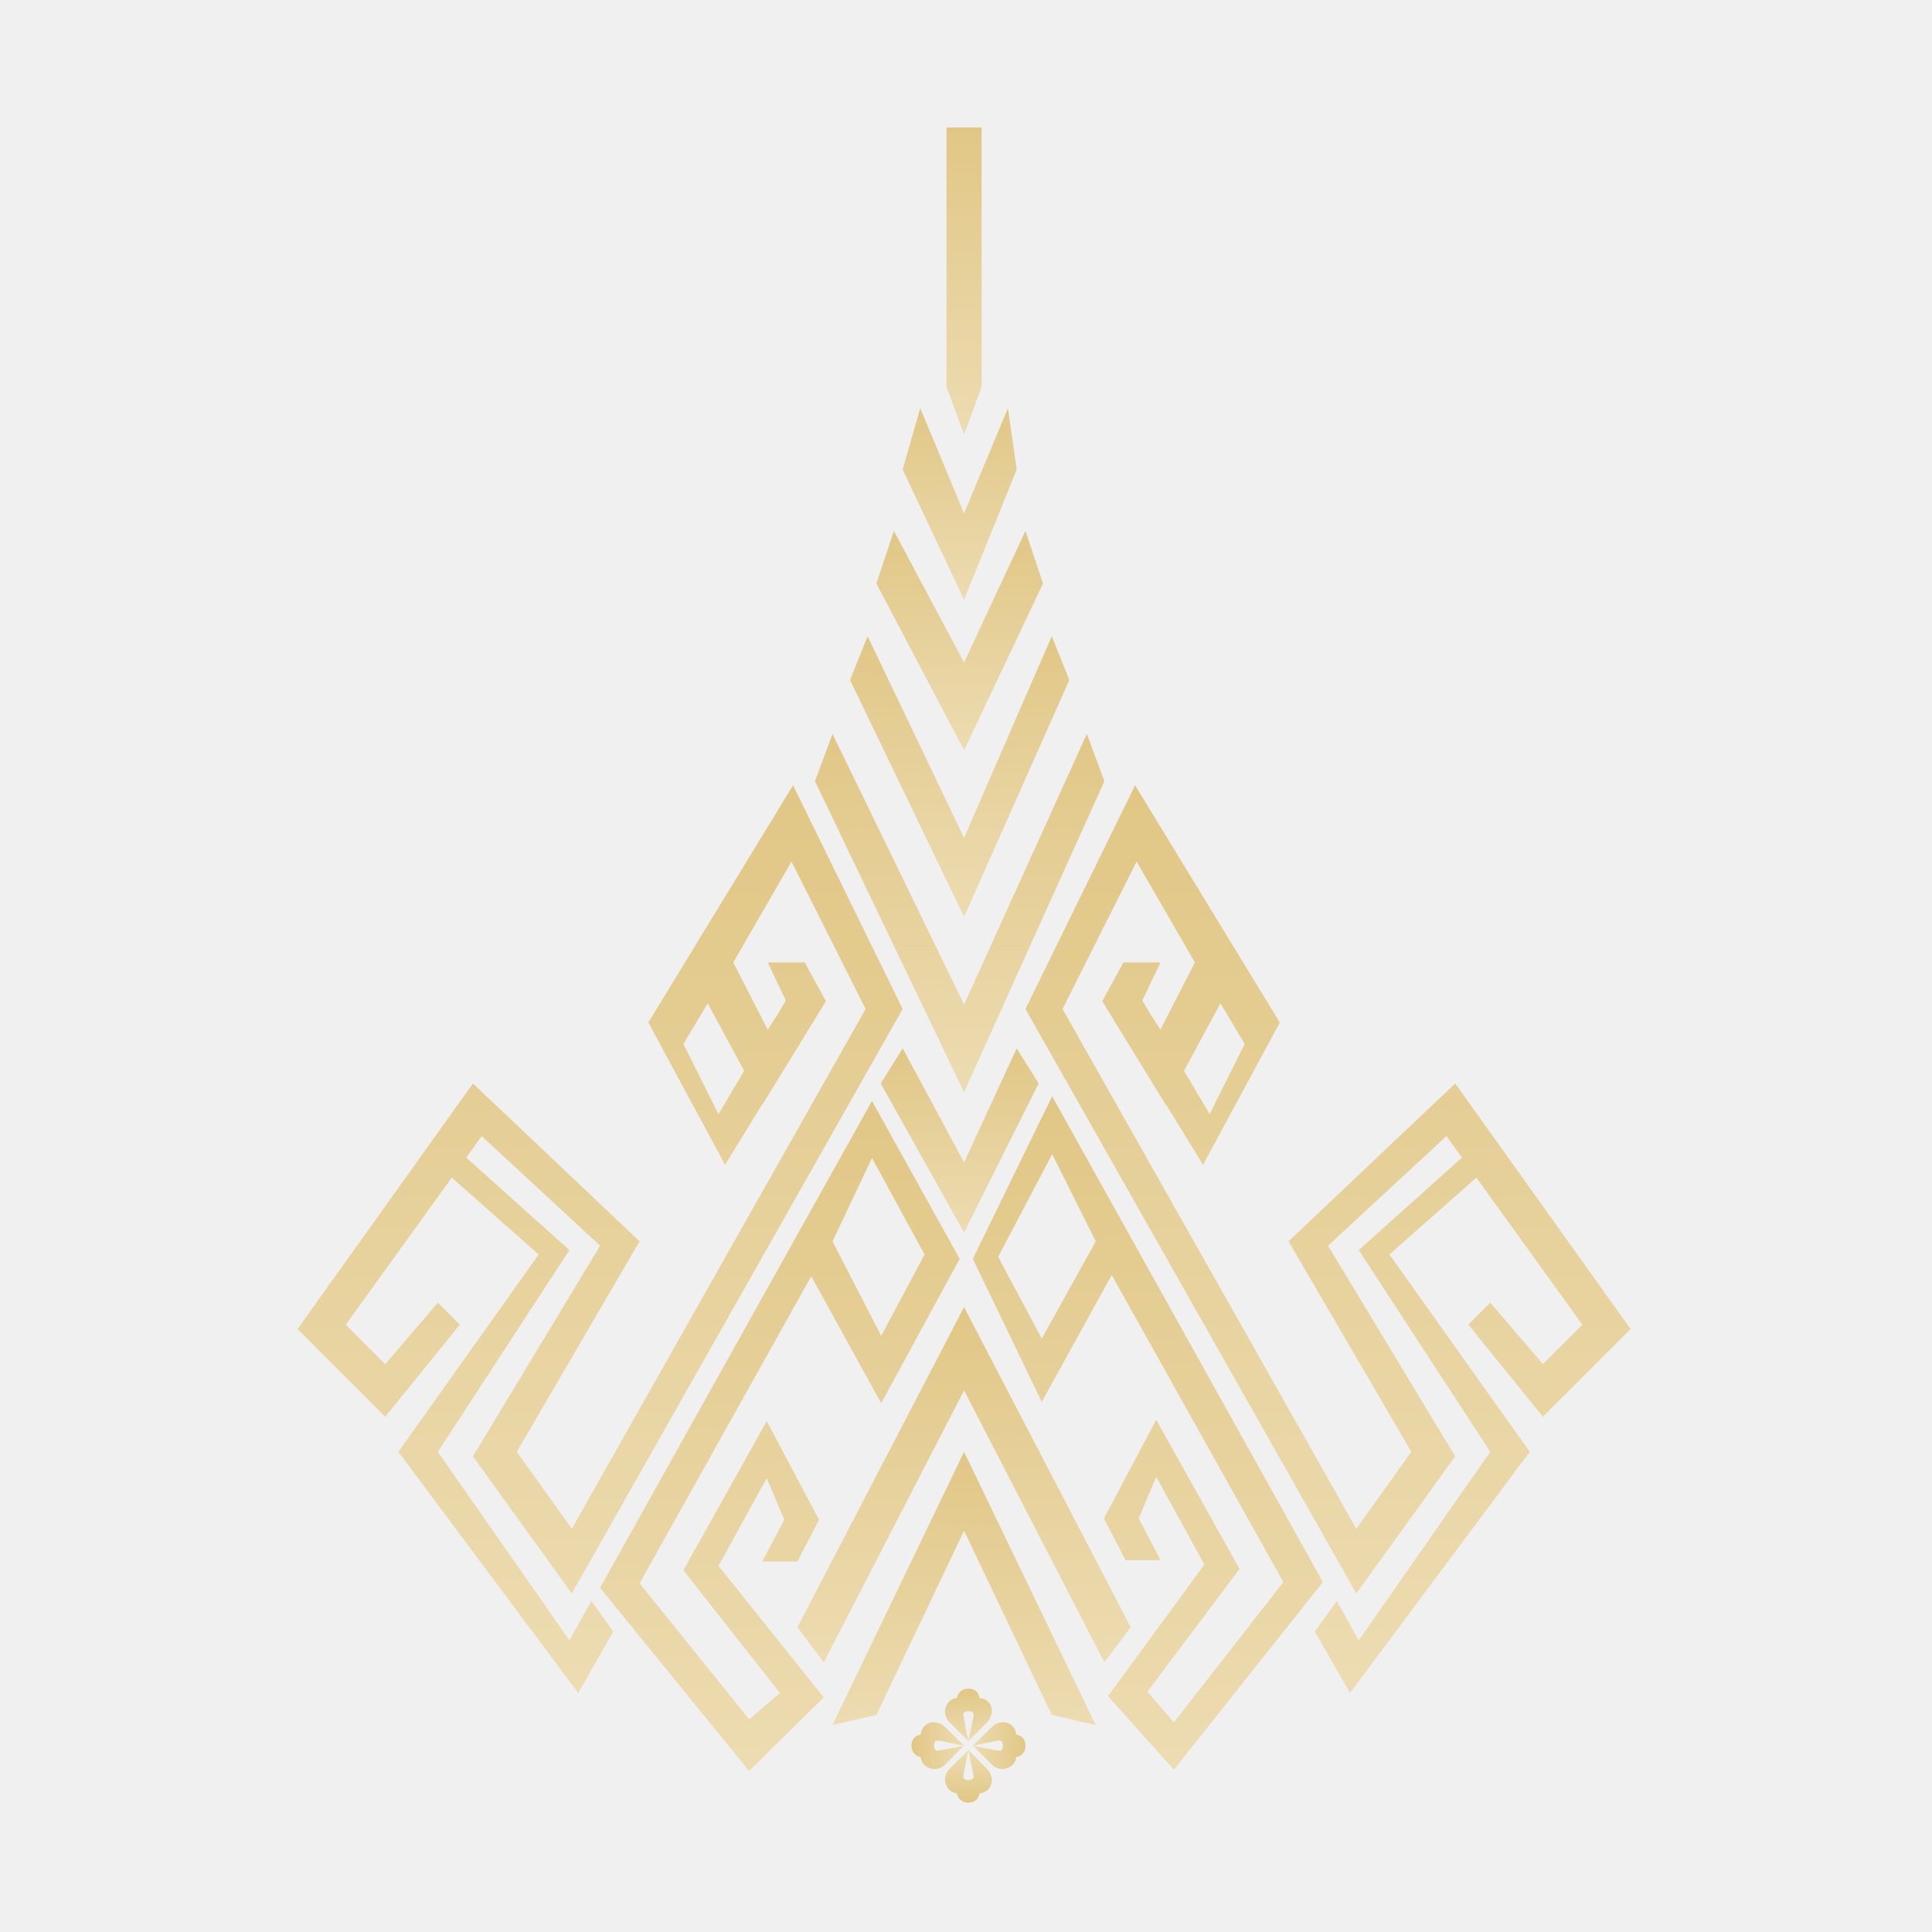
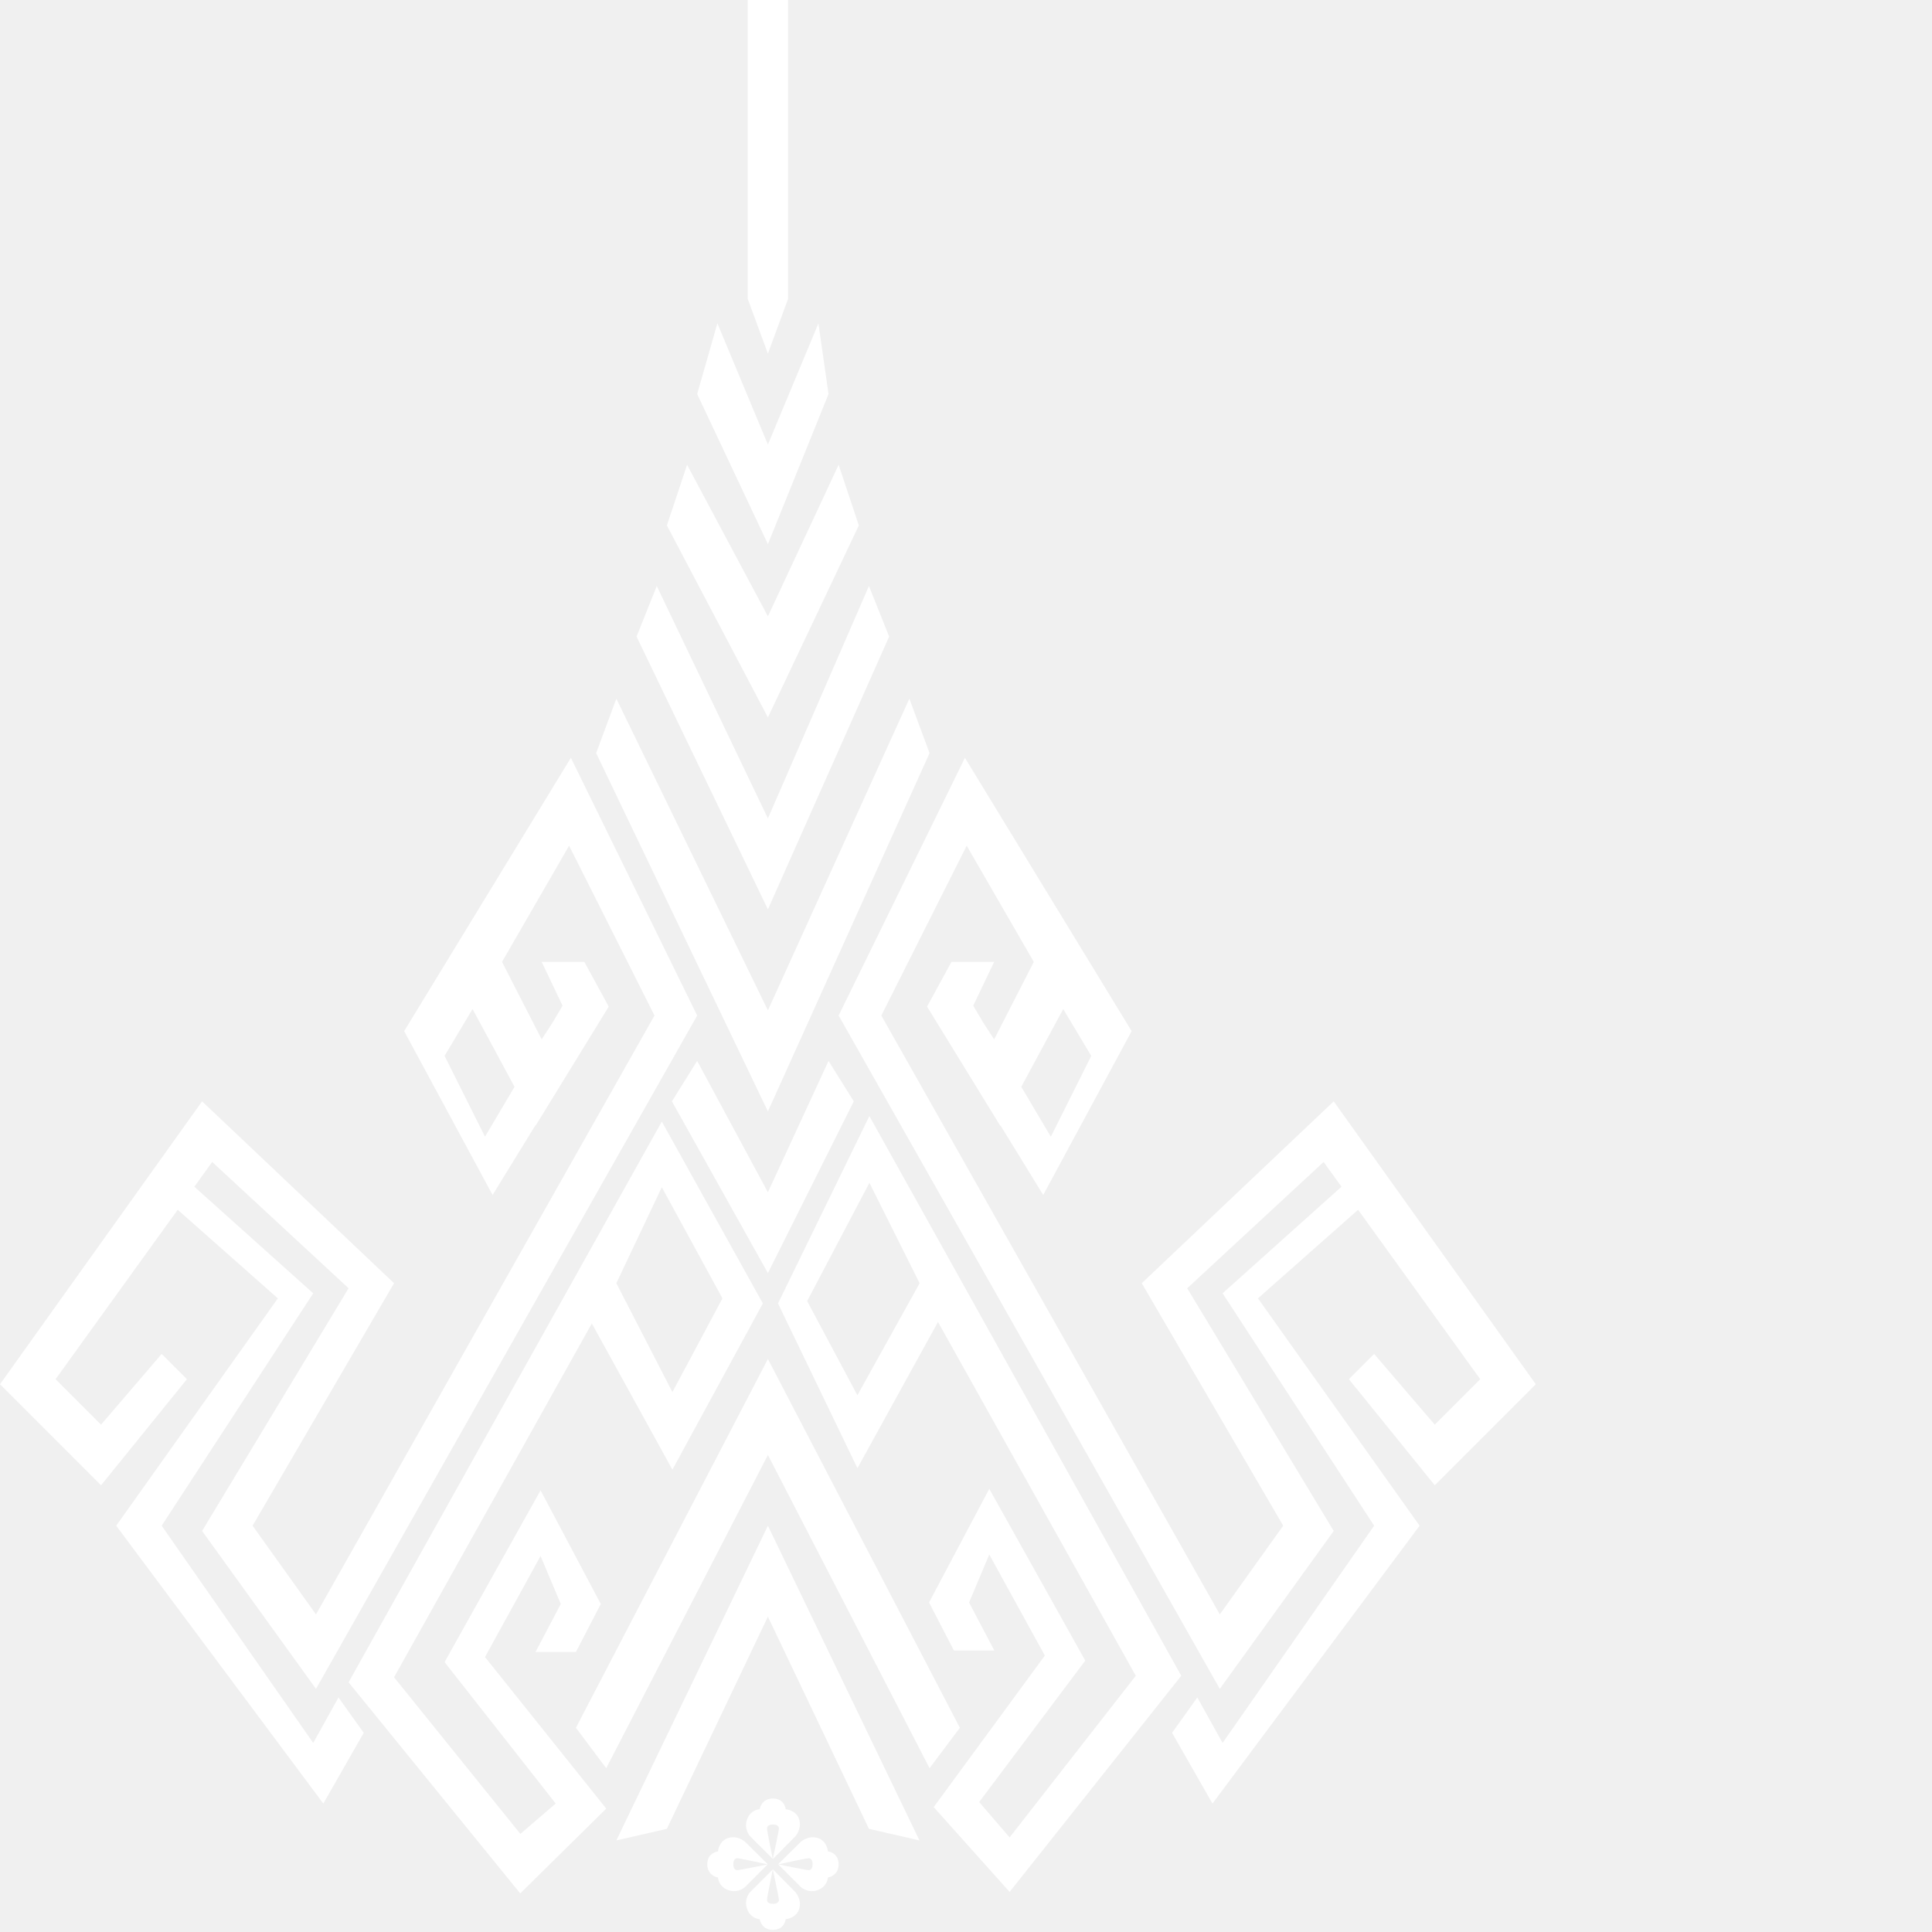
- <svg xmlns="http://www.w3.org/2000/svg" width="500" height="500" viewBox="0 0 500 500" fill="none">
-   <path d="M250.599 450.584C250.595 450.604 250.593 450.614 250.593 450.614C250.593 450.614 250.591 450.599 250.585 450.57L250.599 450.584ZM250.623 437.013C253.264 437.013 253.505 439.415 253.505 439.415C253.541 439.417 255.911 439.611 256.537 441.755C257.163 443.904 255.652 445.519 255.635 445.537L250.623 450.608L250.599 450.584C250.7 450.121 251.974 444.262 251.974 443.771C251.974 443.26 251.584 442.836 250.593 442.865C249.603 442.893 249.304 443.26 249.303 443.771C249.303 444.257 250.471 450.01 250.585 450.57L245.552 445.537C245.552 445.537 244.024 444.006 244.802 441.755C245.581 439.505 247.652 439.415 247.652 439.415C247.652 439.415 247.982 437.013 250.623 437.013Z" fill="url(#paint0_linear_2130_1281)" />
-   <path d="M250.599 452.948C250.595 452.929 250.593 452.919 250.593 452.919C250.593 452.919 250.59 452.934 250.585 452.963L250.599 452.948ZM250.623 466.52C253.244 466.52 253.501 464.155 253.504 464.119C253.532 464.117 255.91 463.926 256.537 461.778C257.167 459.617 255.635 457.996 255.635 457.996L250.623 452.925L250.599 452.948C250.7 453.411 251.974 459.271 251.974 459.762C251.974 460.273 251.584 460.697 250.593 460.668C249.603 460.64 249.303 460.273 249.303 459.762C249.303 459.275 250.471 453.523 250.585 452.963L245.551 457.996C245.551 457.996 244.024 459.527 244.802 461.778C245.579 464.021 247.638 464.119 247.652 464.119C247.657 464.156 248.002 466.52 250.623 466.52Z" fill="url(#paint1_linear_2130_1281)" />
-   <path d="M251.817 451.804C251.798 451.809 251.788 451.81 251.788 451.81C251.789 451.811 251.804 451.814 251.832 451.819L251.817 451.804ZM265.388 451.781C265.388 449.14 262.987 448.9 262.987 448.9C262.987 448.9 262.807 446.497 260.646 445.867C258.485 445.237 256.865 446.769 256.865 446.769L251.793 451.781L251.817 451.804C252.281 451.703 258.139 450.429 258.63 450.429C259.141 450.43 259.564 450.82 259.536 451.81C259.507 452.8 259.142 453.1 258.63 453.1C258.144 453.101 252.393 451.933 251.832 451.819L256.865 456.852C256.865 456.852 258.395 458.38 260.646 457.601C262.897 456.822 262.987 454.752 262.987 454.752C262.987 454.752 265.388 454.422 265.388 451.781Z" fill="url(#paint2_linear_2130_1281)" />
-   <path d="M249.453 451.805C249.472 451.809 249.482 451.81 249.482 451.81C249.482 451.811 249.466 451.813 249.438 451.819L249.453 451.805ZM235.882 451.781C235.882 449.14 238.283 448.9 238.283 448.9C238.283 448.9 238.463 446.498 240.624 445.868C242.784 445.238 244.405 446.769 244.405 446.769L249.476 451.781L249.453 451.805C248.99 451.704 243.13 450.43 242.639 450.43C242.128 450.43 241.706 450.82 241.734 451.81C241.763 452.8 242.128 453.1 242.639 453.1C243.126 453.101 248.877 451.933 249.438 451.819L244.405 456.853C244.393 456.866 242.865 458.378 240.624 457.602C238.373 456.823 238.283 454.752 238.283 454.752C238.283 454.752 235.881 454.422 235.882 451.781Z" fill="url(#paint3_linear_2130_1281)" />
-   <path d="M226.803 443.822L215.454 446.429L249.5 375.73L283.546 446.429L272.197 443.822L249.5 396.158L226.803 443.822Z" fill="url(#paint4_linear_2130_1281)" />
-   <path d="M206.375 421.125L213.184 430.204L249.5 359.842L285.816 430.204L292.625 421.125L249.5 338.28L206.375 421.125Z" fill="url(#paint5_linear_2130_1281)" />
-   <path d="M244.96 100.114L249.5 112.441L254.039 100.114V33H244.96V100.114Z" fill="url(#paint6_linear_2130_1281)" />
-   <path d="M238.151 105.632L233.612 121.52L249.5 155.229L263.118 121.52L260.849 105.632L249.5 132.868L238.151 105.632Z" fill="url(#paint7_linear_2130_1281)" />
-   <path d="M231.342 137.408L226.803 151.026L249.5 194.151L269.928 151.026L265.388 137.408L249.5 171.454L231.342 137.408Z" fill="url(#paint8_linear_2130_1281)" />
-   <path d="M215.454 189.949L210.915 202.175L249.5 282.671L285.816 202.175L281.276 189.949L249.5 259.974L215.454 189.949Z" fill="url(#paint9_linear_2130_1281)" />
-   <path d="M224.533 164.645L219.993 175.993L249.5 237.276L276.737 175.993L272.197 164.645L249.5 216.849L224.533 164.645Z" fill="url(#paint10_linear_2130_1281)" />
-   <path d="M233.612 271.323L227.938 280.401L249.5 318.987L268.793 280.401L263.118 271.323L249.5 300.829L233.612 271.323Z" fill="url(#paint11_linear_2130_1281)" />
-   <path d="M233.612 261.126L147.985 412.383L122.395 376.911L155.306 322.391L124.664 294.019L120.653 299.582L147.361 323.526L113.315 375.73L147.361 424.53L153.036 414.316L158.711 422.26L149.632 438.148L103.102 375.73L139.418 324.661L116.92 304.76L89.483 342.819L99.697 353.033L113.315 337.144L118.99 342.819L99.697 366.651L77 343.954L122.395 280.401L165.52 321.257L133.743 375.73L147.985 395.651L224.021 261.126L204.842 222.976L189.771 249.078L198.677 266.479L201.108 262.745L203.375 258.917L198.677 249.078H208.267L213.746 259.118L197.307 285.888L197.259 285.8L187.655 301.44L167.789 264.63L205.24 203.23L233.612 261.126ZM176.868 270.187L185.947 288.345L192.584 277.138L183.157 259.669L176.868 270.187Z" fill="url(#paint12_linear_2130_1281)" />
-   <path d="M248.365 325.796L228.049 363.147L209.949 330.299L165.52 409.777L193.892 444.958L201.835 438.148L176.868 406.372L198.431 367.787L211.961 393.312L206.375 404.102H197.296L202.97 393.312L198.431 382.54L185.948 405.237L213.184 439.283L193.862 458.335L155.306 410.912L225.668 284.941L248.365 325.796ZM215.454 321.256L228.049 345.717L239.286 324.662L225.667 299.694L215.454 321.256Z" fill="url(#paint13_linear_2130_1281)" />
-   <path d="M251.77 325.796L269.61 362.81L287.71 329.962L332.139 409.439L303.797 445.755L296.959 437.811L320.791 406.034L299.228 367.449L285.698 392.975L291.284 403.765H300.363L294.689 392.975L299.228 382.202L311.712 404.9L286.745 438.946L303.797 457.998L342.353 409.439L272.292 283.708L251.77 325.796ZM272.739 299.573L283.464 321.025L283.583 321.26L283.455 321.491L270.047 345.623L269.601 346.426L269.17 345.615L258.444 325.505L258.319 325.272L258.442 325.037L271.849 299.565L272.303 298.701L272.739 299.573Z" fill="url(#paint14_linear_2130_1281)" />
-   <path d="M265.388 261.126L351.015 412.383L376.605 376.911L343.694 322.391L374.336 294.019L378.347 299.582L351.639 323.526L385.685 375.73L351.639 424.53L345.964 414.316L340.289 422.26L349.368 438.148L395.898 375.73L359.582 324.661L382.08 304.76L409.517 342.819L399.303 353.033L385.685 337.144L380.01 342.819L399.303 366.651L422 343.954L376.605 280.401L333.48 321.257L365.257 375.73L351.015 395.651L274.979 261.126L294.158 222.976L309.229 249.078L300.323 266.479L297.892 262.745L295.625 258.917L300.323 249.078H290.733L285.254 259.118L301.693 285.888L301.741 285.8L311.345 301.44L331.211 264.63L293.76 203.23L265.388 261.126ZM322.132 270.187L313.053 288.345L306.416 277.138L315.843 259.669L322.132 270.187Z" fill="url(#paint15_linear_2130_1281)" />
-   <defs>
-     <linearGradient id="paint0_linear_2130_1281" x1="250.635" y1="437.013" x2="250.635" y2="450.614" gradientUnits="userSpaceOnUse">
-       <stop stop-color="#E1C786" />
-       <stop offset="1" stop-color="#EDDCB2" />
-     </linearGradient>
-     <linearGradient id="paint1_linear_2130_1281" x1="250.635" y1="466.52" x2="250.635" y2="452.919" gradientUnits="userSpaceOnUse">
-       <stop stop-color="#E1C786" />
-       <stop offset="1" stop-color="#EDDCB2" />
-     </linearGradient>
-     <linearGradient id="paint2_linear_2130_1281" x1="265.388" y1="451.769" x2="251.788" y2="451.769" gradientUnits="userSpaceOnUse">
-       <stop stop-color="#E1C786" />
-       <stop offset="1" stop-color="#EDDCB2" />
-     </linearGradient>
-     <linearGradient id="paint3_linear_2130_1281" x1="235.882" y1="451.77" x2="249.482" y2="451.77" gradientUnits="userSpaceOnUse">
-       <stop stop-color="#E1C786" />
-       <stop offset="1" stop-color="#EDDCB2" />
-     </linearGradient>
-     <linearGradient id="paint4_linear_2130_1281" x1="249.5" y1="375.73" x2="249.5" y2="446.429" gradientUnits="userSpaceOnUse">
-       <stop stop-color="#E1C786" />
-       <stop offset="1" stop-color="#EDDCB2" />
-     </linearGradient>
-     <linearGradient id="paint5_linear_2130_1281" x1="249.5" y1="338.28" x2="249.5" y2="430.204" gradientUnits="userSpaceOnUse">
-       <stop stop-color="#E1C786" />
-       <stop offset="1" stop-color="#EDDCB2" />
-     </linearGradient>
-     <linearGradient id="paint6_linear_2130_1281" x1="249.5" y1="33" x2="249.5" y2="112.441" gradientUnits="userSpaceOnUse">
-       <stop stop-color="#E1C786" />
-       <stop offset="1" stop-color="#EDDCB2" />
-     </linearGradient>
-     <linearGradient id="paint7_linear_2130_1281" x1="248.365" y1="105.632" x2="248.365" y2="155.229" gradientUnits="userSpaceOnUse">
-       <stop stop-color="#E1C786" />
-       <stop offset="1" stop-color="#EDDCB2" />
-     </linearGradient>
-     <linearGradient id="paint8_linear_2130_1281" x1="248.365" y1="137.408" x2="248.365" y2="194.151" gradientUnits="userSpaceOnUse">
-       <stop stop-color="#E1C786" />
-       <stop offset="1" stop-color="#EDDCB2" />
-     </linearGradient>
-     <linearGradient id="paint9_linear_2130_1281" x1="248.365" y1="189.949" x2="248.365" y2="282.671" gradientUnits="userSpaceOnUse">
-       <stop stop-color="#E1C786" />
-       <stop offset="1" stop-color="#EDDCB2" />
-     </linearGradient>
-     <linearGradient id="paint10_linear_2130_1281" x1="248.365" y1="164.645" x2="248.365" y2="237.276" gradientUnits="userSpaceOnUse">
-       <stop stop-color="#E1C786" />
-       <stop offset="1" stop-color="#EDDCB2" />
-     </linearGradient>
-     <linearGradient id="paint11_linear_2130_1281" x1="248.365" y1="271.323" x2="248.365" y2="318.987" gradientUnits="userSpaceOnUse">
-       <stop stop-color="#E1C786" />
-       <stop offset="1" stop-color="#EDDCB2" />
-     </linearGradient>
-     <linearGradient id="paint12_linear_2130_1281" x1="155.306" y1="203.23" x2="155.306" y2="438.148" gradientUnits="userSpaceOnUse">
-       <stop stop-color="#E1C786" />
-       <stop offset="1" stop-color="#EDDCB2" />
-     </linearGradient>
-     <linearGradient id="paint13_linear_2130_1281" x1="201.836" y1="284.941" x2="201.836" y2="458.335" gradientUnits="userSpaceOnUse">
-       <stop stop-color="#E1C786" />
-       <stop offset="1" stop-color="#EDDCB2" />
-     </linearGradient>
-     <linearGradient id="paint14_linear_2130_1281" x1="297.062" y1="283.708" x2="297.062" y2="457.998" gradientUnits="userSpaceOnUse">
-       <stop stop-color="#E1C786" />
-       <stop offset="1" stop-color="#EDDCB2" />
-     </linearGradient>
-     <linearGradient id="paint15_linear_2130_1281" x1="343.694" y1="203.23" x2="343.694" y2="438.148" gradientUnits="userSpaceOnUse">
-       <stop stop-color="#E1C786" />
-       <stop offset="1" stop-color="#EDDCB2" />
-     </linearGradient>
-   </defs>
+ <svg xmlns="http://www.w3.org/2000/svg" width="434" height="434" viewBox="0 0 434 434" fill="none">
+   <path d="M173.599 417.583C173.595 417.603 173.593 417.614 173.593 417.614C173.593 417.614 173.589 417.598 173.583 417.568L173.599 417.583ZM173.623 404.013C176.264 404.013 176.504 406.415 176.504 406.415C176.504 406.415 178.906 406.595 179.536 408.755C180.166 410.916 178.635 412.537 178.635 412.537L173.623 417.608L173.599 417.583C173.701 417.114 174.974 411.262 174.974 410.771C174.974 410.26 174.583 409.836 173.593 409.865C172.603 409.893 172.303 410.26 172.303 410.771C172.303 411.257 173.467 416.996 173.583 417.568L168.551 412.537C168.54 412.526 167.026 410.998 167.802 408.755C168.574 406.524 170.616 406.416 170.652 406.415C170.652 406.415 170.982 404.013 173.623 404.013Z" fill="white" />
+   <path d="M173.6 419.948C173.596 419.929 173.594 419.919 173.594 419.919C173.594 419.919 173.591 419.935 173.585 419.963L173.6 419.948ZM173.623 433.52C176.243 433.52 176.5 431.157 176.504 431.119C176.504 431.119 178.906 430.938 179.536 428.778C180.166 426.617 178.635 424.996 178.635 424.996L173.623 419.925L173.6 419.948C173.701 420.412 174.974 426.271 174.974 426.762C174.974 427.273 174.584 427.696 173.594 427.668C172.604 427.64 172.303 427.273 172.303 426.762C172.303 426.275 173.471 420.522 173.585 419.963L168.551 424.996C168.551 424.996 167.023 426.527 167.802 428.778C168.581 431.028 170.652 431.119 170.652 431.119C170.658 431.159 171.004 433.52 173.623 433.52Z" fill="white" />
+   <path d="M174.817 418.804C174.798 418.808 174.788 418.81 174.788 418.81C174.788 418.81 174.803 418.813 174.832 418.819L174.817 418.804ZM188.388 418.781C188.388 416.14 185.987 415.9 185.987 415.9C185.985 415.881 185.798 413.495 183.646 412.868C181.485 412.238 179.865 413.769 179.865 413.769L174.793 418.781L174.817 418.804C175.282 418.703 181.139 417.429 181.63 417.429C182.141 417.429 182.564 417.82 182.536 418.81C182.507 419.8 182.142 420.101 181.63 420.101C181.144 420.101 175.392 418.933 174.832 418.819L179.865 423.853C179.865 423.853 181.395 425.38 183.646 424.602C185.881 423.829 185.985 421.781 185.987 421.752C185.987 421.752 188.388 421.422 188.388 418.781Z" fill="white" />
+   <path d="M172.454 418.804C172.472 418.808 172.482 418.81 172.482 418.81C172.482 418.81 172.467 418.813 172.439 418.819L172.454 418.804ZM158.882 418.782C158.882 416.141 161.283 415.9 161.283 415.9C161.286 415.864 161.479 413.493 163.624 412.867C165.774 412.241 167.389 413.754 167.405 413.769L172.476 418.782L172.454 418.804C171.997 418.704 166.131 417.429 165.639 417.429C165.128 417.429 164.706 417.82 164.734 418.81C164.762 419.8 165.128 420.101 165.639 420.101C166.126 420.101 171.884 418.931 172.439 418.819L167.405 423.853C167.405 423.853 165.874 425.381 163.624 424.602C161.373 423.823 161.283 421.752 161.283 421.752C161.283 421.752 158.882 421.422 158.882 418.782Z" fill="white" />
+   <path d="M149.803 410.822L138.454 413.429L172.5 342.73L206.546 413.429L195.198 410.822L172.5 363.158L149.803 410.822Z" fill="white" />
+   <path d="M129.375 388.125L136.184 397.204L172.5 326.842L208.816 397.204L215.625 388.125L172.5 305.28L129.375 388.125Z" fill="white" />
+   <path d="M167.96 67.114L172.5 79.441L177.039 67.114V0H167.96V67.114Z" fill="white" />
+   <path d="M161.151 72.632L156.612 88.52L172.5 122.229L186.118 88.52L183.849 72.632L172.5 99.868L161.151 72.632Z" fill="white" />
+   <path d="M154.342 104.408L149.802 118.026L172.5 161.151L192.927 118.026L188.388 104.408L172.5 138.454L154.342 104.408Z" fill="white" />
+   <path d="M138.454 156.949L133.915 169.175L172.5 249.671L208.816 169.175L204.276 156.949L172.5 226.974L138.454 156.949Z" fill="white" />
+   <path d="M147.533 131.645L142.993 142.993L172.5 204.276L199.737 142.993L195.197 131.645L172.5 183.849L147.533 131.645Z" fill="white" />
+   <path d="M156.612 238.323L150.938 247.401L172.5 285.987L191.793 247.401L186.118 238.323L172.5 267.829L156.612 238.323Z" fill="white" />
+   <path d="M156.612 228.126L70.985 379.383L45.395 343.911L78.306 289.391L47.664 261.019L43.653 266.582L70.361 290.526L36.315 342.73L70.361 391.53L76.036 381.316L81.711 389.26L72.632 405.148L26.102 342.73L62.418 291.661L39.92 271.76L12.483 309.819L22.697 320.033L36.315 304.144L41.99 309.819L22.697 333.651L0 310.954L45.395 247.401L88.519 288.257L56.743 342.73L70.985 362.651L147.021 228.126L127.842 189.976L112.771 216.078L121.677 233.479L124.108 229.745L126.375 225.917L121.677 216.078H131.267L136.746 226.118L120.307 252.888L120.259 252.8L110.655 268.44L90.789 231.63L128.24 170.23L156.612 228.126ZM99.868 237.187L108.947 255.345L115.584 244.138L106.157 226.669L99.868 237.187Z" fill="white" />
+   <path d="M171.365 292.796L151.049 330.147L132.949 297.299L88.52 376.777L116.892 411.958L124.835 405.148L99.868 373.372L121.431 334.787L134.961 360.312L129.375 371.102H120.296L125.97 360.312L121.431 349.54L108.948 372.237L136.184 406.283L116.862 425.335L78.306 377.912L148.668 251.941L171.365 292.796ZM138.454 288.256L151.049 312.717L162.286 291.662L148.667 266.694L138.454 288.256Z" fill="white" />
+   <path d="M174.77 292.796L192.61 329.81L210.709 296.962L255.139 376.439L226.797 412.755L219.958 404.811L243.791 373.034L222.228 334.449L208.698 359.975L214.284 370.765H223.363L217.689 359.975L222.228 349.202L234.711 371.9L209.745 405.946L226.797 424.998L265.353 376.439L195.292 250.708L174.77 292.796ZM195.739 266.573L206.464 288.025L206.583 288.26L206.455 288.491L193.047 312.623L192.601 313.426L192.169 312.615L181.444 292.505L181.319 292.272L181.442 292.037L194.849 266.565L195.303 265.701L195.739 266.573Z" fill="white" />
+   <path d="M188.388 228.126L274.015 379.383L299.605 343.911L266.694 289.391L297.336 261.019L301.347 266.582L274.639 290.526L308.685 342.73L274.639 391.53L268.964 381.316L263.289 389.26L272.368 405.148L318.898 342.73L282.582 291.661L305.08 271.76L332.517 309.819L322.303 320.033L308.685 304.144L303.01 309.819L322.303 333.651L345 310.954L299.605 247.401L256.48 288.257L288.257 342.73L274.015 362.651L197.979 228.126L217.158 189.976L232.229 216.078L223.323 233.479L220.892 229.745L218.625 225.917L223.323 216.078H213.733L208.254 226.118L224.693 252.888L224.741 252.8L234.345 268.44L254.211 231.63L216.76 170.23L188.388 228.126ZM245.132 237.187L236.053 255.345L229.416 244.138L238.843 226.669L245.132 237.187Z" fill="white" />
</svg>
